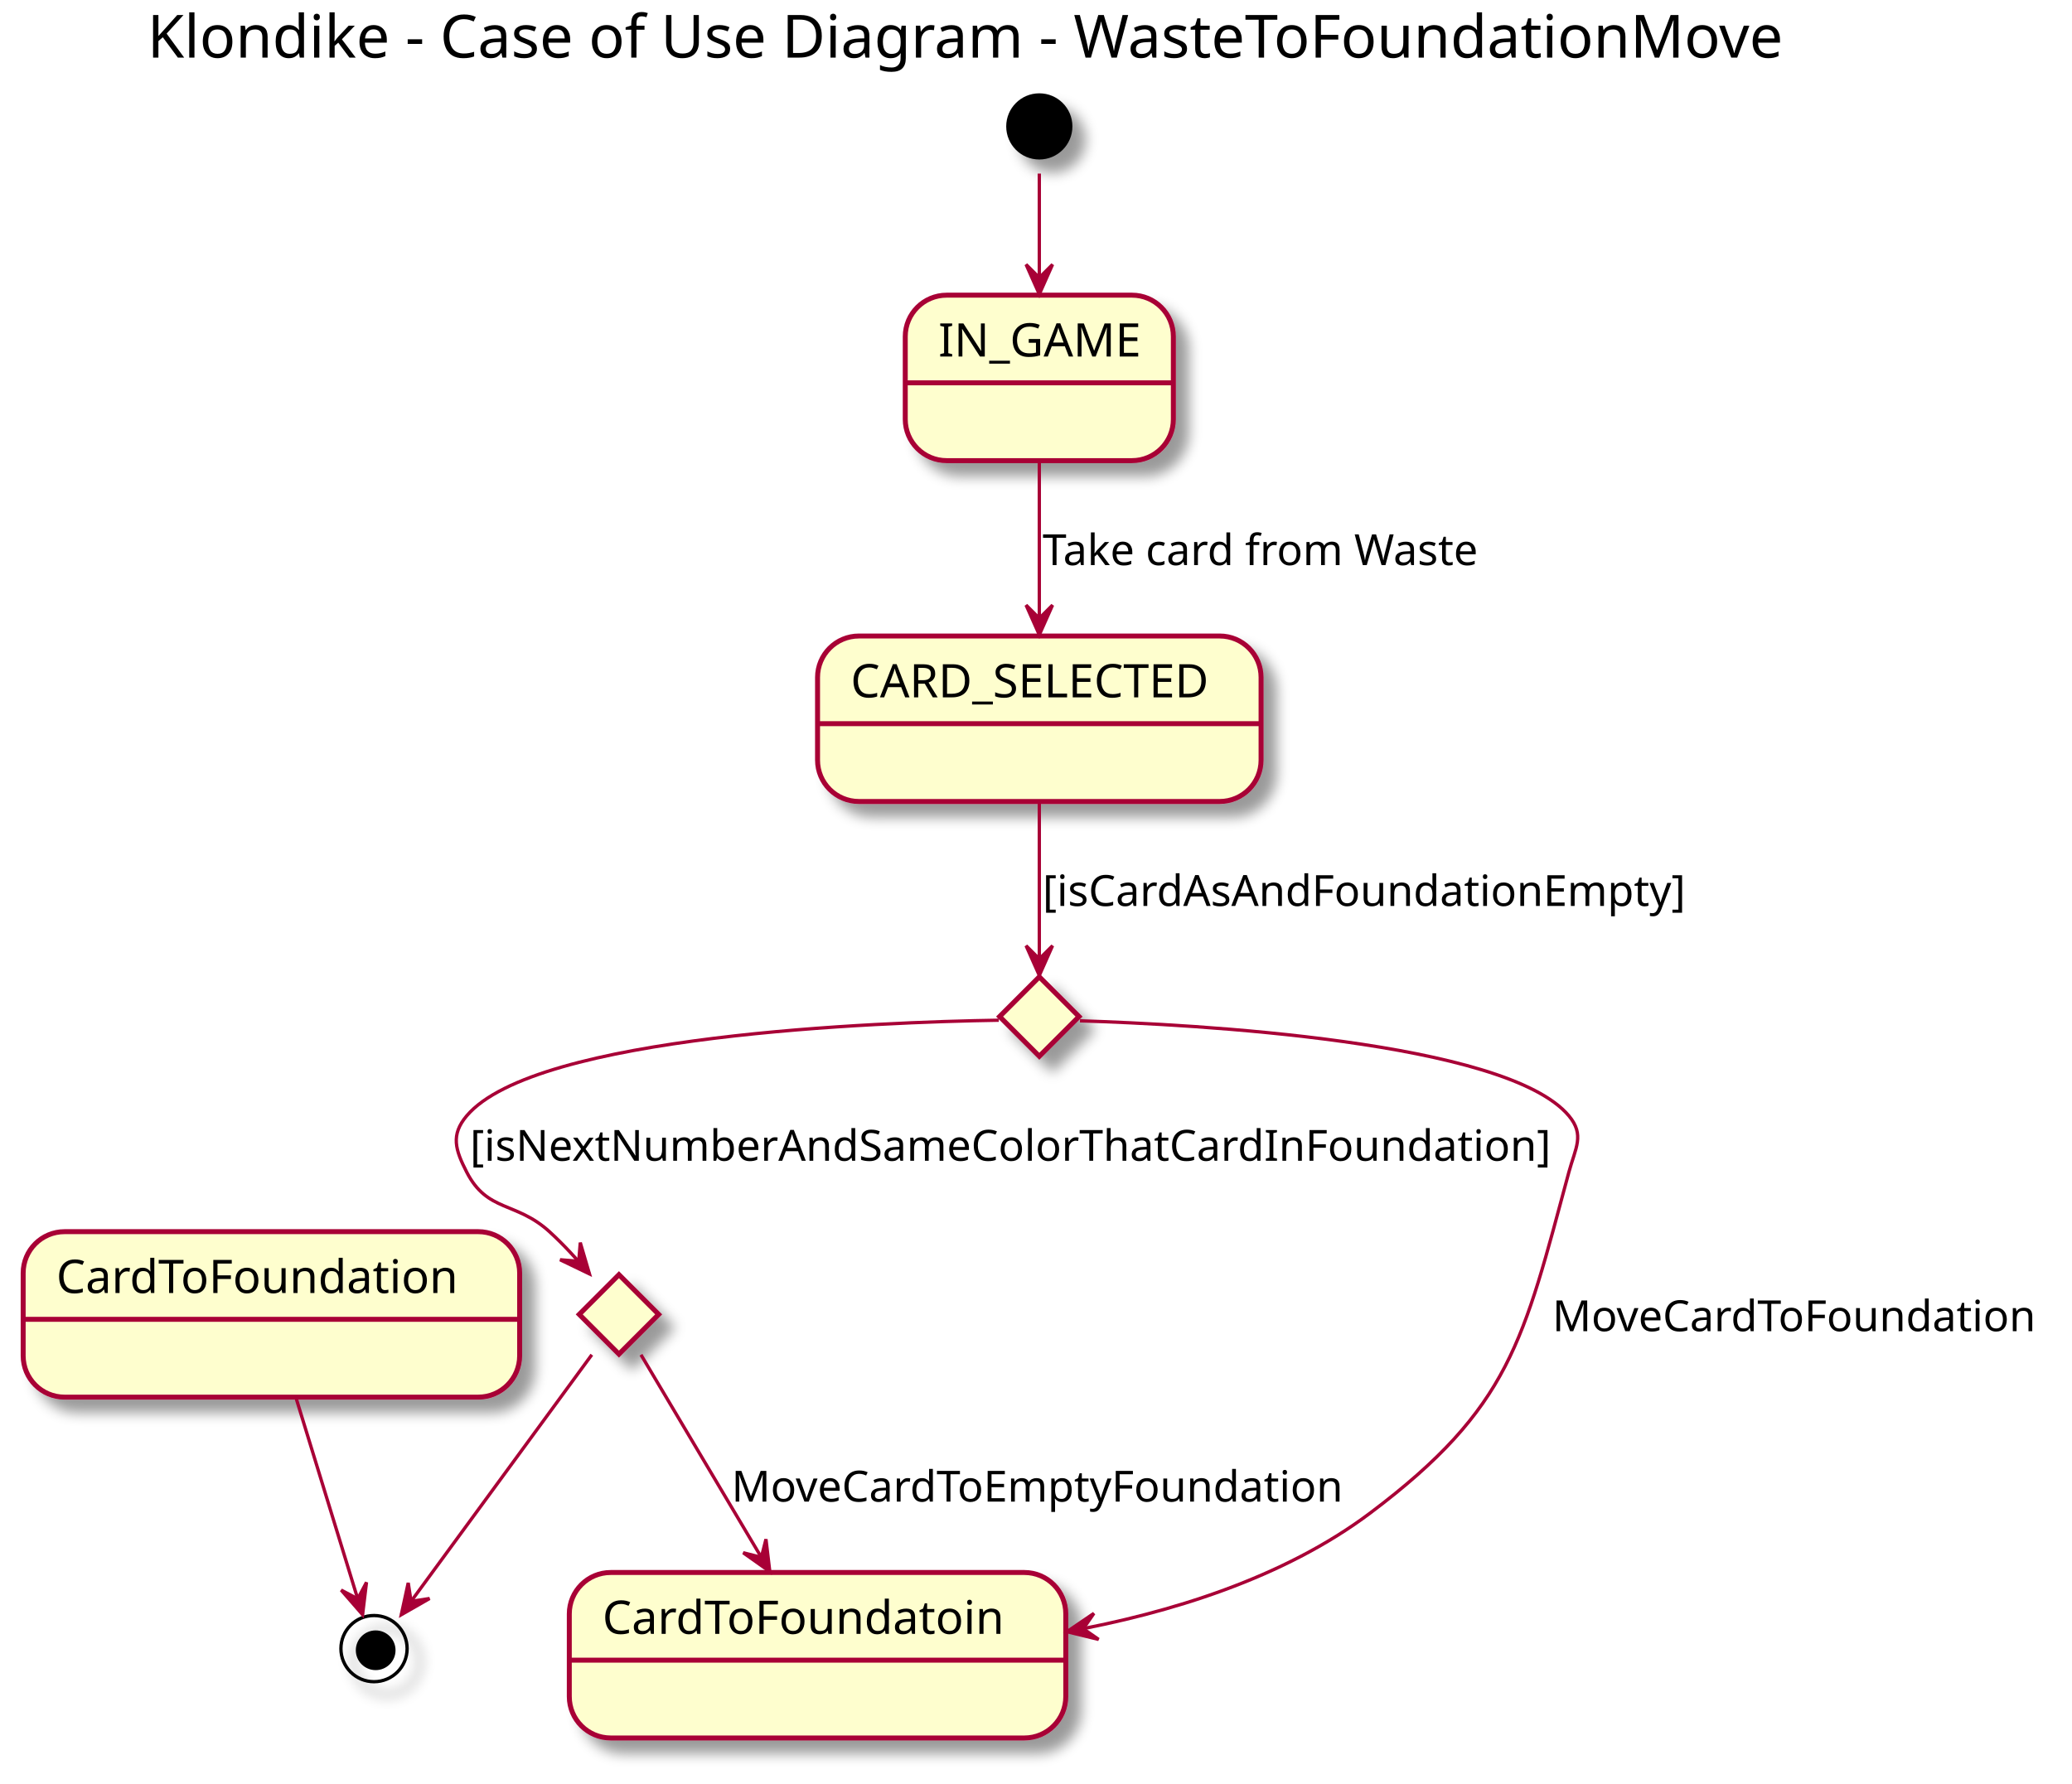
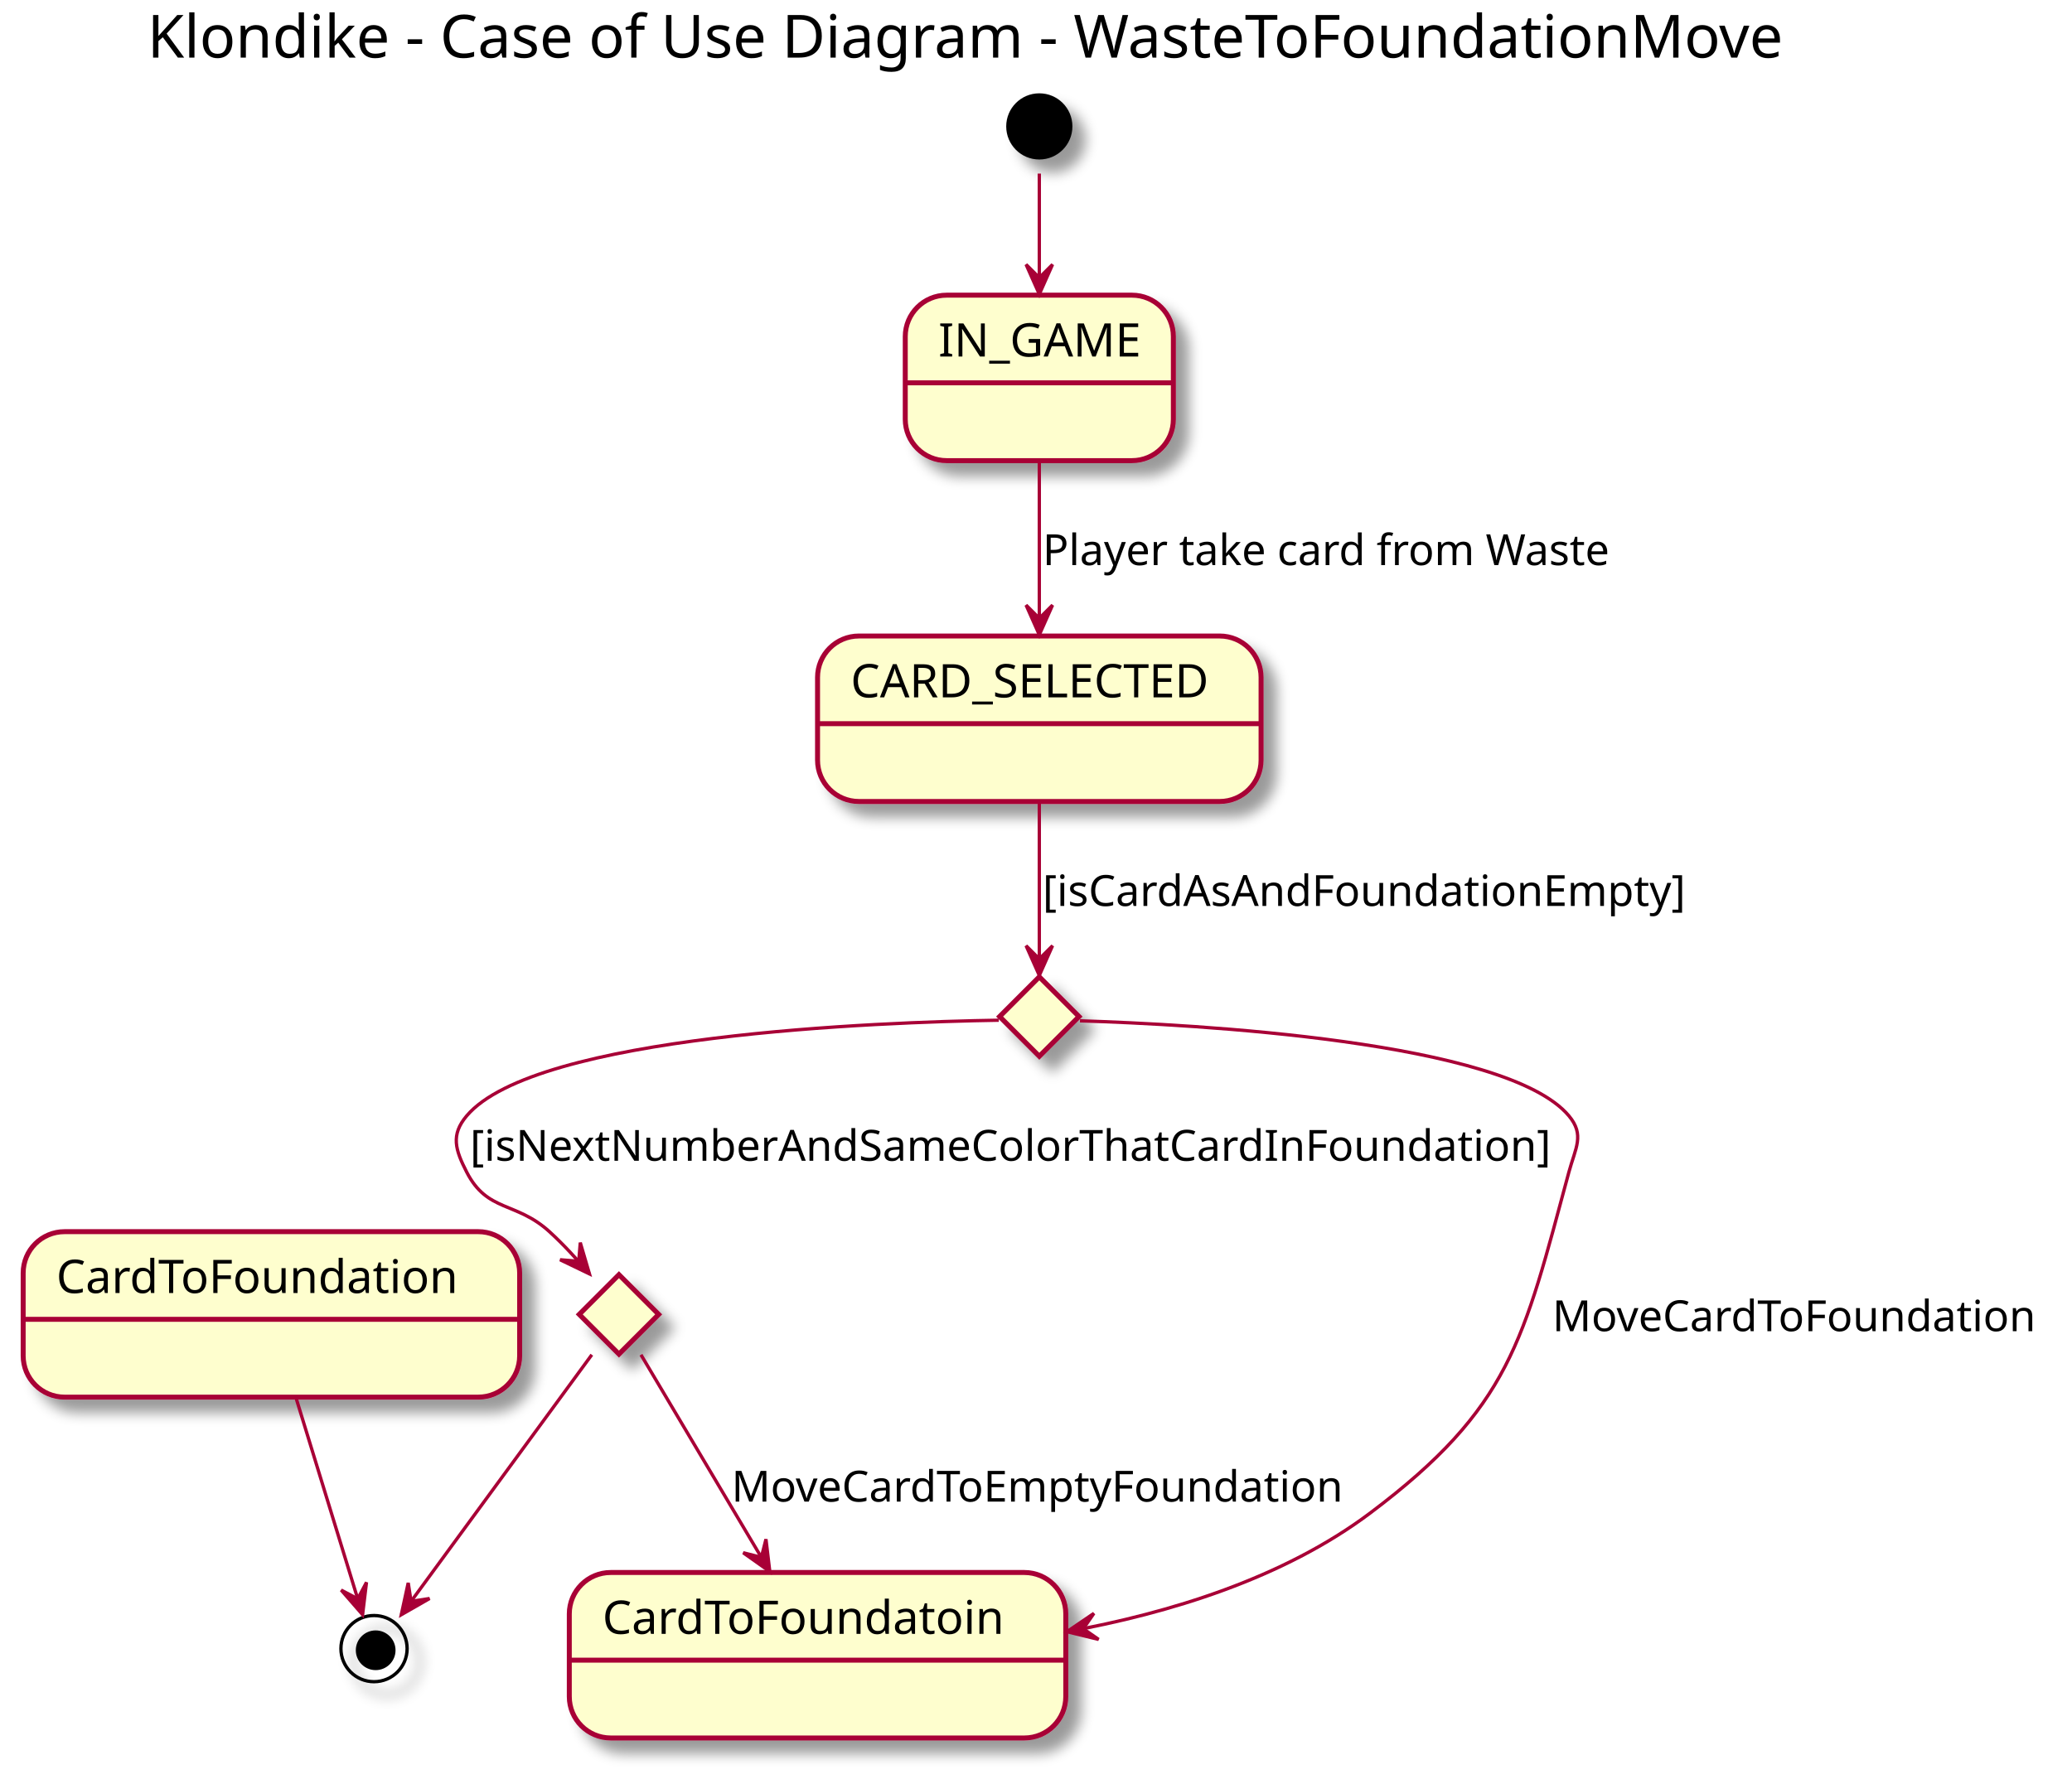
<svg xmlns="http://www.w3.org/2000/svg" contentScriptType="application/ecmascript" contentStyleType="text/css" height="539px" preserveAspectRatio="none" style="width:626px;height:539px;background:#FFFFFF;" version="1.1" viewBox="0 0 626 539" width="626px" zoomAndPan="magnify">
  <defs>
-     <filter height="300%" id="f1jvybqds7n7fd" width="300%" x="-1" y="-1">
+     <filter height="300%" id="f1l87kxnqatnx2" width="300%" x="-1" y="-1">
      <feGaussianBlur result="blurOut" stdDeviation="2.0" />
      <feColorMatrix in="blurOut" result="blurOut2" type="matrix" values="0 0 0 0 0 0 0 0 0 0 0 0 0 0 0 0 0 0 .4 0" />
      <feOffset dx="4.0" dy="4.0" in="blurOut2" result="blurOut3" />
      <feBlend in="SourceGraphic" in2="blurOut3" mode="normal" />
    </filter>
  </defs>
  <g>
    <text fill="#000000" font-family="sans-serif" font-size="18" lengthAdjust="spacing" textLength="524" x="44.5" y="17.402">Klondike  - Case of Use Diagram - WasteToFoundationMove</text>
    <g id="IN_GAME">
-       <rect fill="#FEFECE" filter="url(#f1jvybqds7n7fd)" height="50" rx="12.5" ry="12.5" style="stroke:#A80036;stroke-width:1.5;" width="81" x="273.5" y="89.199" />
+       <rect fill="#FEFECE" filter="url(#f1l87kxnqatnx2)" height="50" rx="12.5" ry="12.5" style="stroke:#A80036;stroke-width:1.5;" width="81" x="273.5" y="89.199" />
      <line style="stroke:#A80036;stroke-width:1.5;" x1="273.5" x2="354.5" y1="115.688" y2="115.688" />
      <text fill="#000000" font-family="sans-serif" font-size="14" lengthAdjust="spacing" textLength="61" x="283.5" y="107.734">IN_GAME</text>
    </g>
    <g id="CARD_SELECTED">
-       <rect fill="#FEFECE" filter="url(#f1jvybqds7n7fd)" height="50" rx="12.5" ry="12.5" style="stroke:#A80036;stroke-width:1.5;" width="134" x="247" y="192.199" />
+       <rect fill="#FEFECE" filter="url(#f1l87kxnqatnx2)" height="50" rx="12.5" ry="12.5" style="stroke:#A80036;stroke-width:1.5;" width="134" x="247" y="192.199" />
      <line style="stroke:#A80036;stroke-width:1.5;" x1="247" x2="381" y1="218.688" y2="218.688" />
      <text fill="#000000" font-family="sans-serif" font-size="14" lengthAdjust="spacing" textLength="114" x="257" y="210.734">CARD_SELECTED</text>
    </g>
-     <polygon fill="#FEFECE" filter="url(#f1jvybqds7n7fd)" points="314,295.199,326,307.199,314,319.199,302,307.199,314,295.199" style="stroke:#A80036;stroke-width:1.5;" />
-     <polygon fill="#FEFECE" filter="url(#f1jvybqds7n7fd)" points="187,385.199,199,397.199,187,409.199,175,397.199,187,385.199" style="stroke:#A80036;stroke-width:1.5;" />
+     <polygon fill="#FEFECE" filter="url(#f1l87kxnqatnx2)" points="314,295.199,326,307.199,314,319.199,302,307.199,314,295.199" style="stroke:#A80036;stroke-width:1.5;" />
+     <polygon fill="#FEFECE" filter="url(#f1l87kxnqatnx2)" points="187,385.199,199,397.199,187,409.199,175,397.199,187,385.199" style="stroke:#A80036;stroke-width:1.5;" />
    <g id="CardToFoundatoin">
-       <rect fill="#FEFECE" filter="url(#f1jvybqds7n7fd)" height="50" rx="12.5" ry="12.5" style="stroke:#A80036;stroke-width:1.5;" width="150" x="172" y="475.199" />
+       <rect fill="#FEFECE" filter="url(#f1l87kxnqatnx2)" height="50" rx="12.5" ry="12.5" style="stroke:#A80036;stroke-width:1.5;" width="150" x="172" y="475.199" />
      <line style="stroke:#A80036;stroke-width:1.5;" x1="172" x2="322" y1="501.688" y2="501.688" />
      <text fill="#000000" font-family="sans-serif" font-size="14" lengthAdjust="spacing" textLength="130" x="182" y="493.734">CardToFoundatoin</text>
    </g>
-     <ellipse cx="314" cy="38.199" fill="#000000" filter="url(#f1jvybqds7n7fd)" rx="10" ry="10" style="stroke:none;stroke-width:1.0;" />
-     <ellipse cx="113" cy="498.199" filter="url(#f1jvybqds7n7fd)" rx="10" ry="10" style="stroke:#000000;stroke-width:1.0;fill:none;" />
+     <ellipse cx="314" cy="38.199" fill="#000000" filter="url(#f1l87kxnqatnx2)" rx="10" ry="10" style="stroke:none;stroke-width:1.0;" />
+     <ellipse cx="113" cy="498.199" filter="url(#f1l87kxnqatnx2)" rx="10" ry="10" style="stroke:#000000;stroke-width:1.0;fill:none;" />
    <ellipse cx="113.5" cy="498.699" fill="#000000" rx="6" ry="6" style="stroke:none;stroke-width:1.0;" />
    <g id="CardToFoundation">
-       <rect fill="#FEFECE" filter="url(#f1jvybqds7n7fd)" height="50" rx="12.5" ry="12.5" style="stroke:#A80036;stroke-width:1.5;" width="150" x="7" y="372.199" />
+       <rect fill="#FEFECE" filter="url(#f1l87kxnqatnx2)" height="50" rx="12.5" ry="12.5" style="stroke:#A80036;stroke-width:1.5;" width="150" x="7" y="372.199" />
      <line style="stroke:#A80036;stroke-width:1.5;" x1="7" x2="157" y1="398.688" y2="398.688" />
      <text fill="#000000" font-family="sans-serif" font-size="14" lengthAdjust="spacing" textLength="130" x="17" y="390.734">CardToFoundation</text>
    </g>
    <path d="M314,52.449 C314,62.179 314,76.583 314,88.924 " fill="none" style="stroke:#A80036;stroke-width:1.0;" />
    <polygon fill="#A80036" points="314,88.924,318,79.924,314,83.924,310,79.924,314,88.924" style="stroke:#A80036;stroke-width:1.0;" />
    <path d="M314,139.391 C314,155.265 314,175.95 314,191.855 " fill="none" style="stroke:#A80036;stroke-width:1.0;" />
    <polygon fill="#A80036" points="314,191.855,318,182.855,314,186.855,310,182.855,314,191.855" style="stroke:#A80036;stroke-width:1.0;" />
-     <text fill="#000000" font-family="sans-serif" font-size="13" lengthAdjust="spacing" textLength="136" x="315" y="170.768">Take card from Waste</text>
+     <text fill="#000000" font-family="sans-serif" font-size="13" lengthAdjust="spacing" textLength="174" x="315" y="170.768">Player take card from Waste</text>
    <path d="M314,242.246 C314,259.344 314,281.543 314,294.785 " fill="none" style="stroke:#A80036;stroke-width:1.0;" />
    <polygon fill="#A80036" points="314,294.785,318,285.785,314,289.785,310,285.785,314,294.785" style="stroke:#A80036;stroke-width:1.0;" />
    <text fill="#000000" font-family="sans-serif" font-size="13" lengthAdjust="spacing" textLength="199" x="315" y="273.768">[isCardAsAndFoundationEmpty]</text>
    <path d="M301.767,308.299 C265.822,308.877 161.756,312.675 141,337.199 C136.119,342.966 137.555,347.475 141,354.199 C147.242,366.385 155.871,362.988 166,372.199 C170.26,376.073 174.524,380.76 178.087,384.961 " fill="none" style="stroke:#A80036;stroke-width:1.0;" />
    <polygon fill="#A80036" points="178.087,384.961,175.316,375.51,174.853,381.148,169.215,380.684,178.087,384.961" style="stroke:#A80036;stroke-width:1.0;" />
    <text fill="#000000" font-family="sans-serif" font-size="13" lengthAdjust="spacing" textLength="331" x="142" y="350.768">[isNextNumberAndSameColorThatCardInFoundation]</text>
    <path d="M326.287,308.483 C360.414,309.556 455.091,314.555 474,337.199 C478.843,342.999 475.97,346.905 474,354.199 C460.189,405.346 456.34,425.355 414,457.199 C387.718,476.966 353.189,487.5 322.352,493.087 " fill="none" style="stroke:#A80036;stroke-width:1.0;" />
    <polygon fill="#A80036" points="322.352,493.087,331.921,495.418,327.272,492.195,330.495,487.546,322.352,493.087" style="stroke:#A80036;stroke-width:1.0;" />
    <text fill="#000000" font-family="sans-serif" font-size="13" lengthAdjust="spacing" textLength="149" x="469" y="402.268">MoveCardToFoundation</text>
    <path d="M193.65,409.394 C202.987,425.11 220.219,454.118 232.575,474.917 " fill="none" style="stroke:#A80036;stroke-width:1.0;" />
    <polygon fill="#A80036" points="232.575,474.917,231.417,465.136,230.021,470.618,224.539,469.222,232.575,474.917" style="stroke:#A80036;stroke-width:1.0;" />
    <text fill="#000000" font-family="sans-serif" font-size="13" lengthAdjust="spacing" textLength="188" x="221" y="453.768">MoveCardToEmptyFoundation</text>
    <path d="M178.798,409.394 C164.574,428.808 135.489,468.505 121.239,487.954 " fill="none" style="stroke:#A80036;stroke-width:1.0;" />
    <polygon fill="#A80036" points="121.239,487.954,129.785,483.059,124.194,483.921,123.331,478.33,121.239,487.954" style="stroke:#A80036;stroke-width:1.0;" />
    <path d="M89.425,422.391 C95.802,443.167 104.709,472.185 109.544,487.939 " fill="none" style="stroke:#A80036;stroke-width:1.0;" />
    <polygon fill="#A80036" points="109.544,487.939,110.727,478.162,108.077,483.159,103.079,480.509,109.544,487.939" style="stroke:#A80036;stroke-width:1.0;" />
  </g>
</svg>
